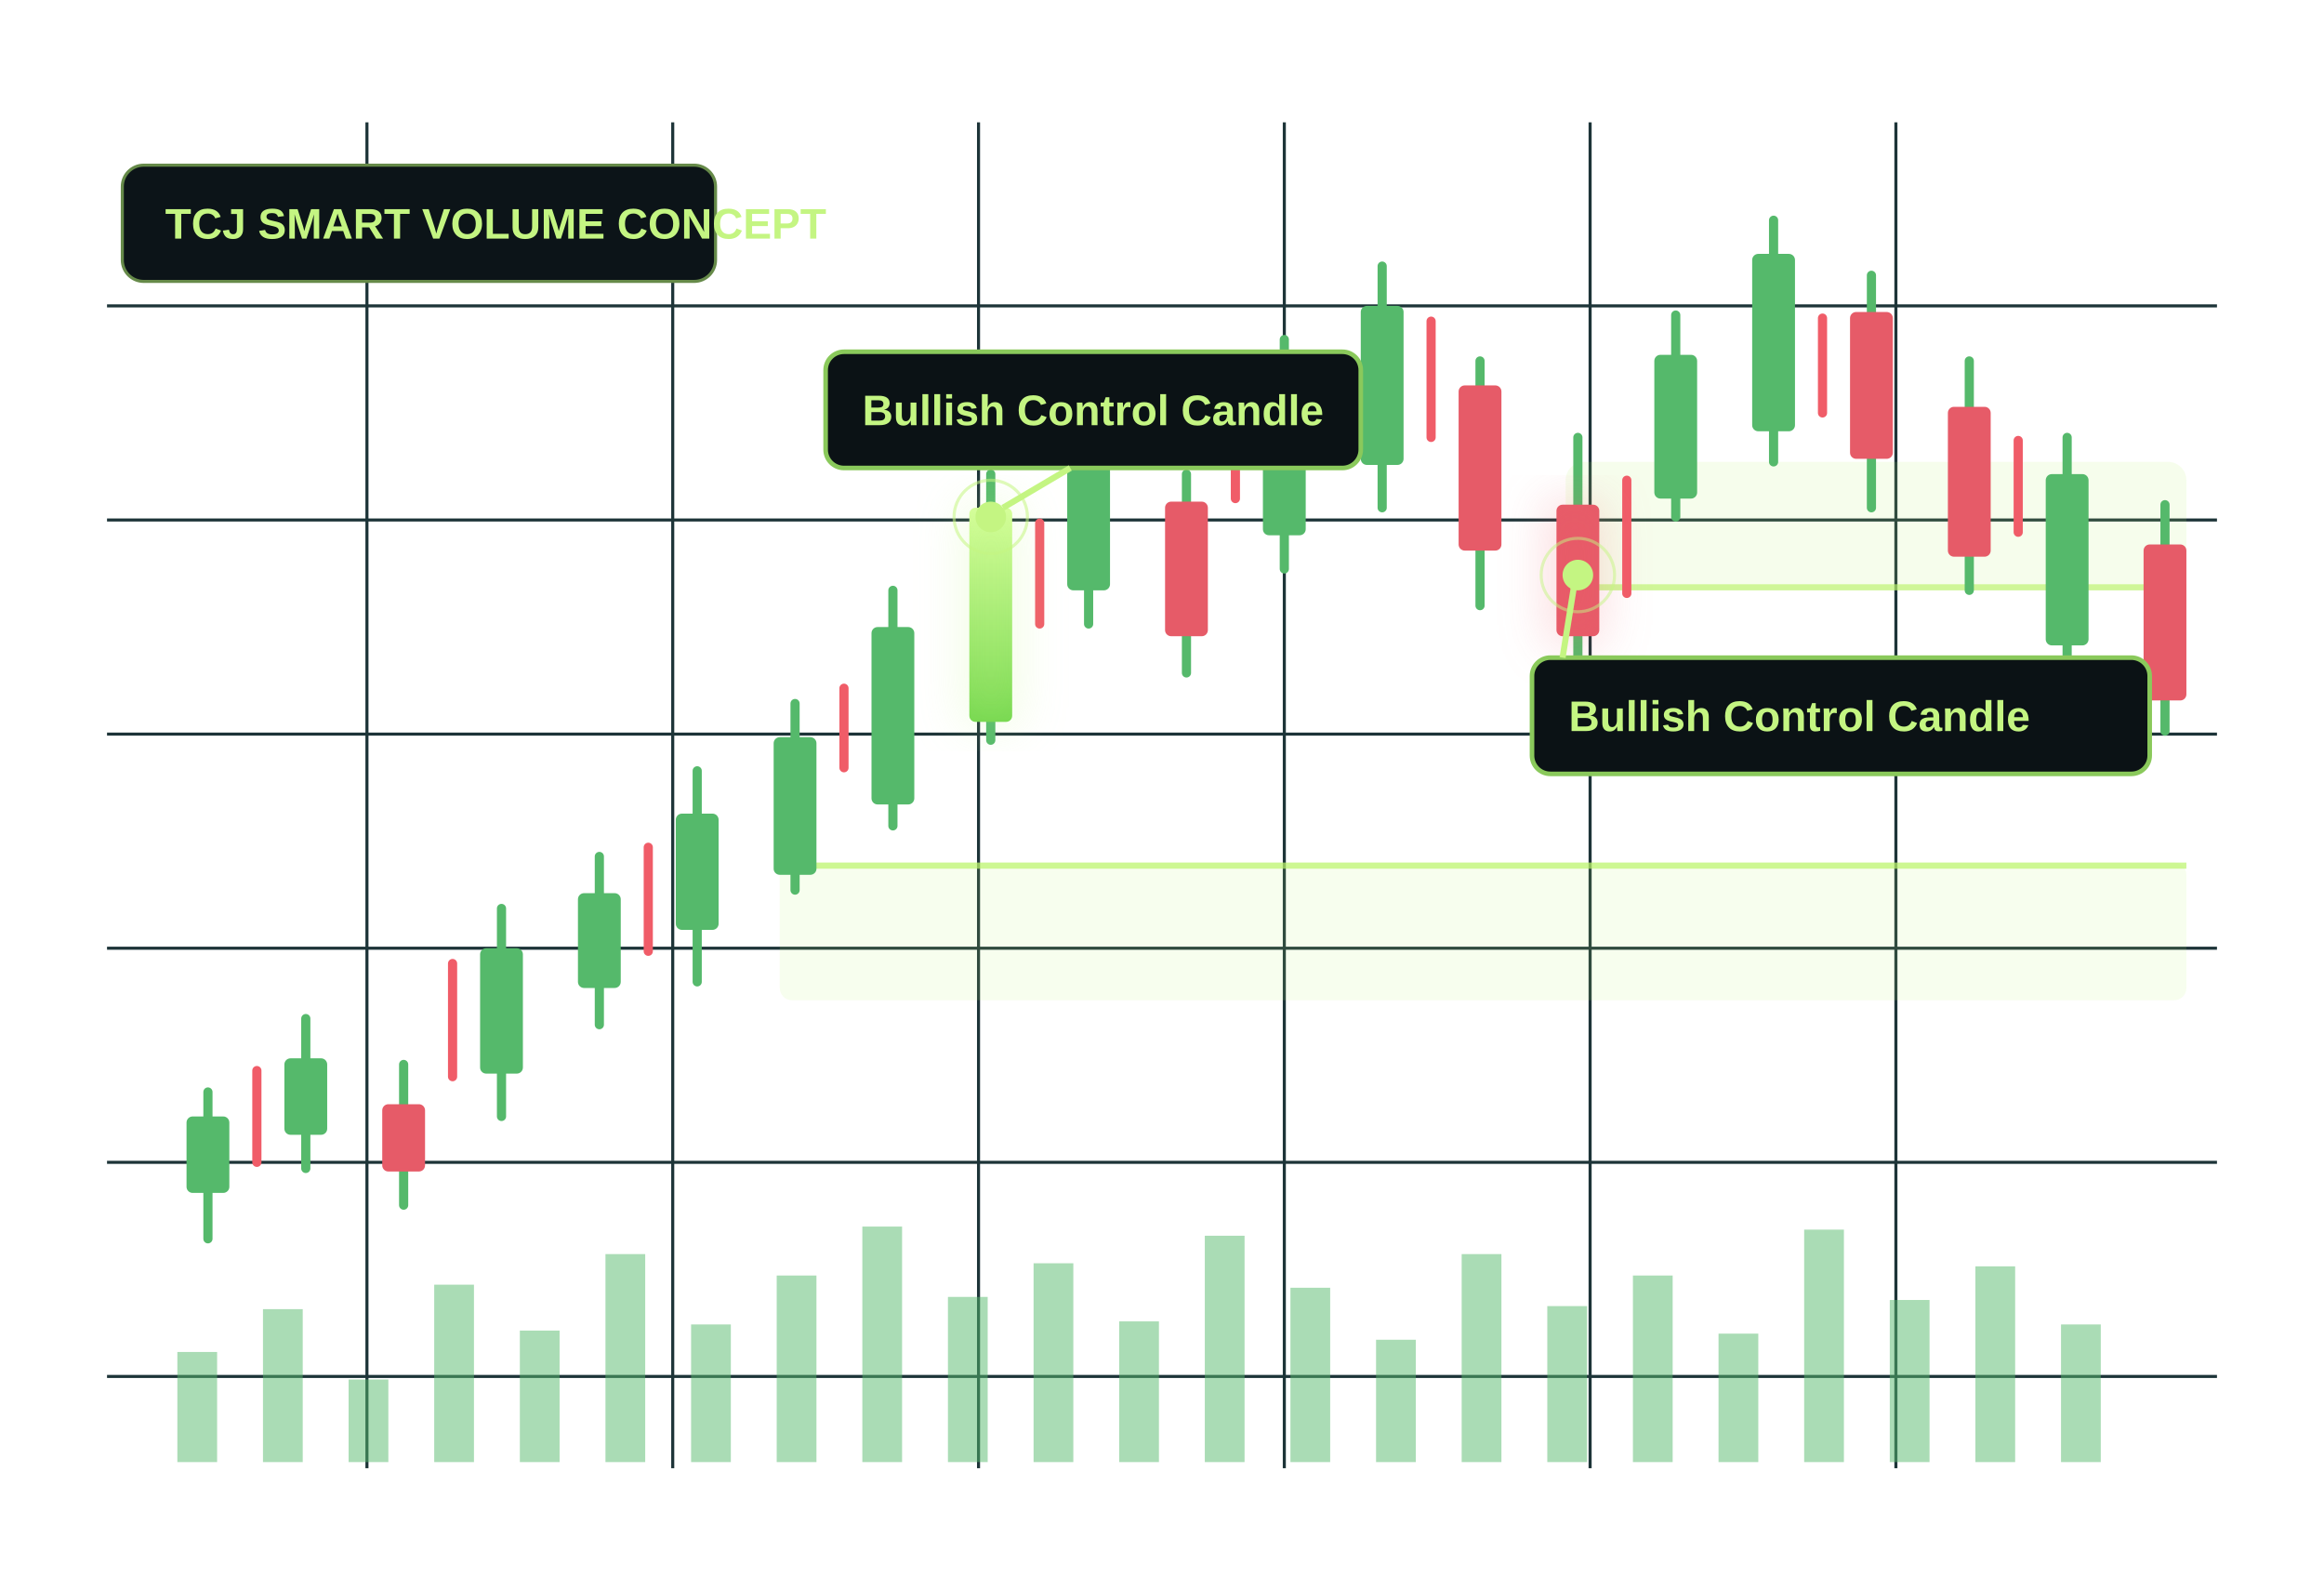
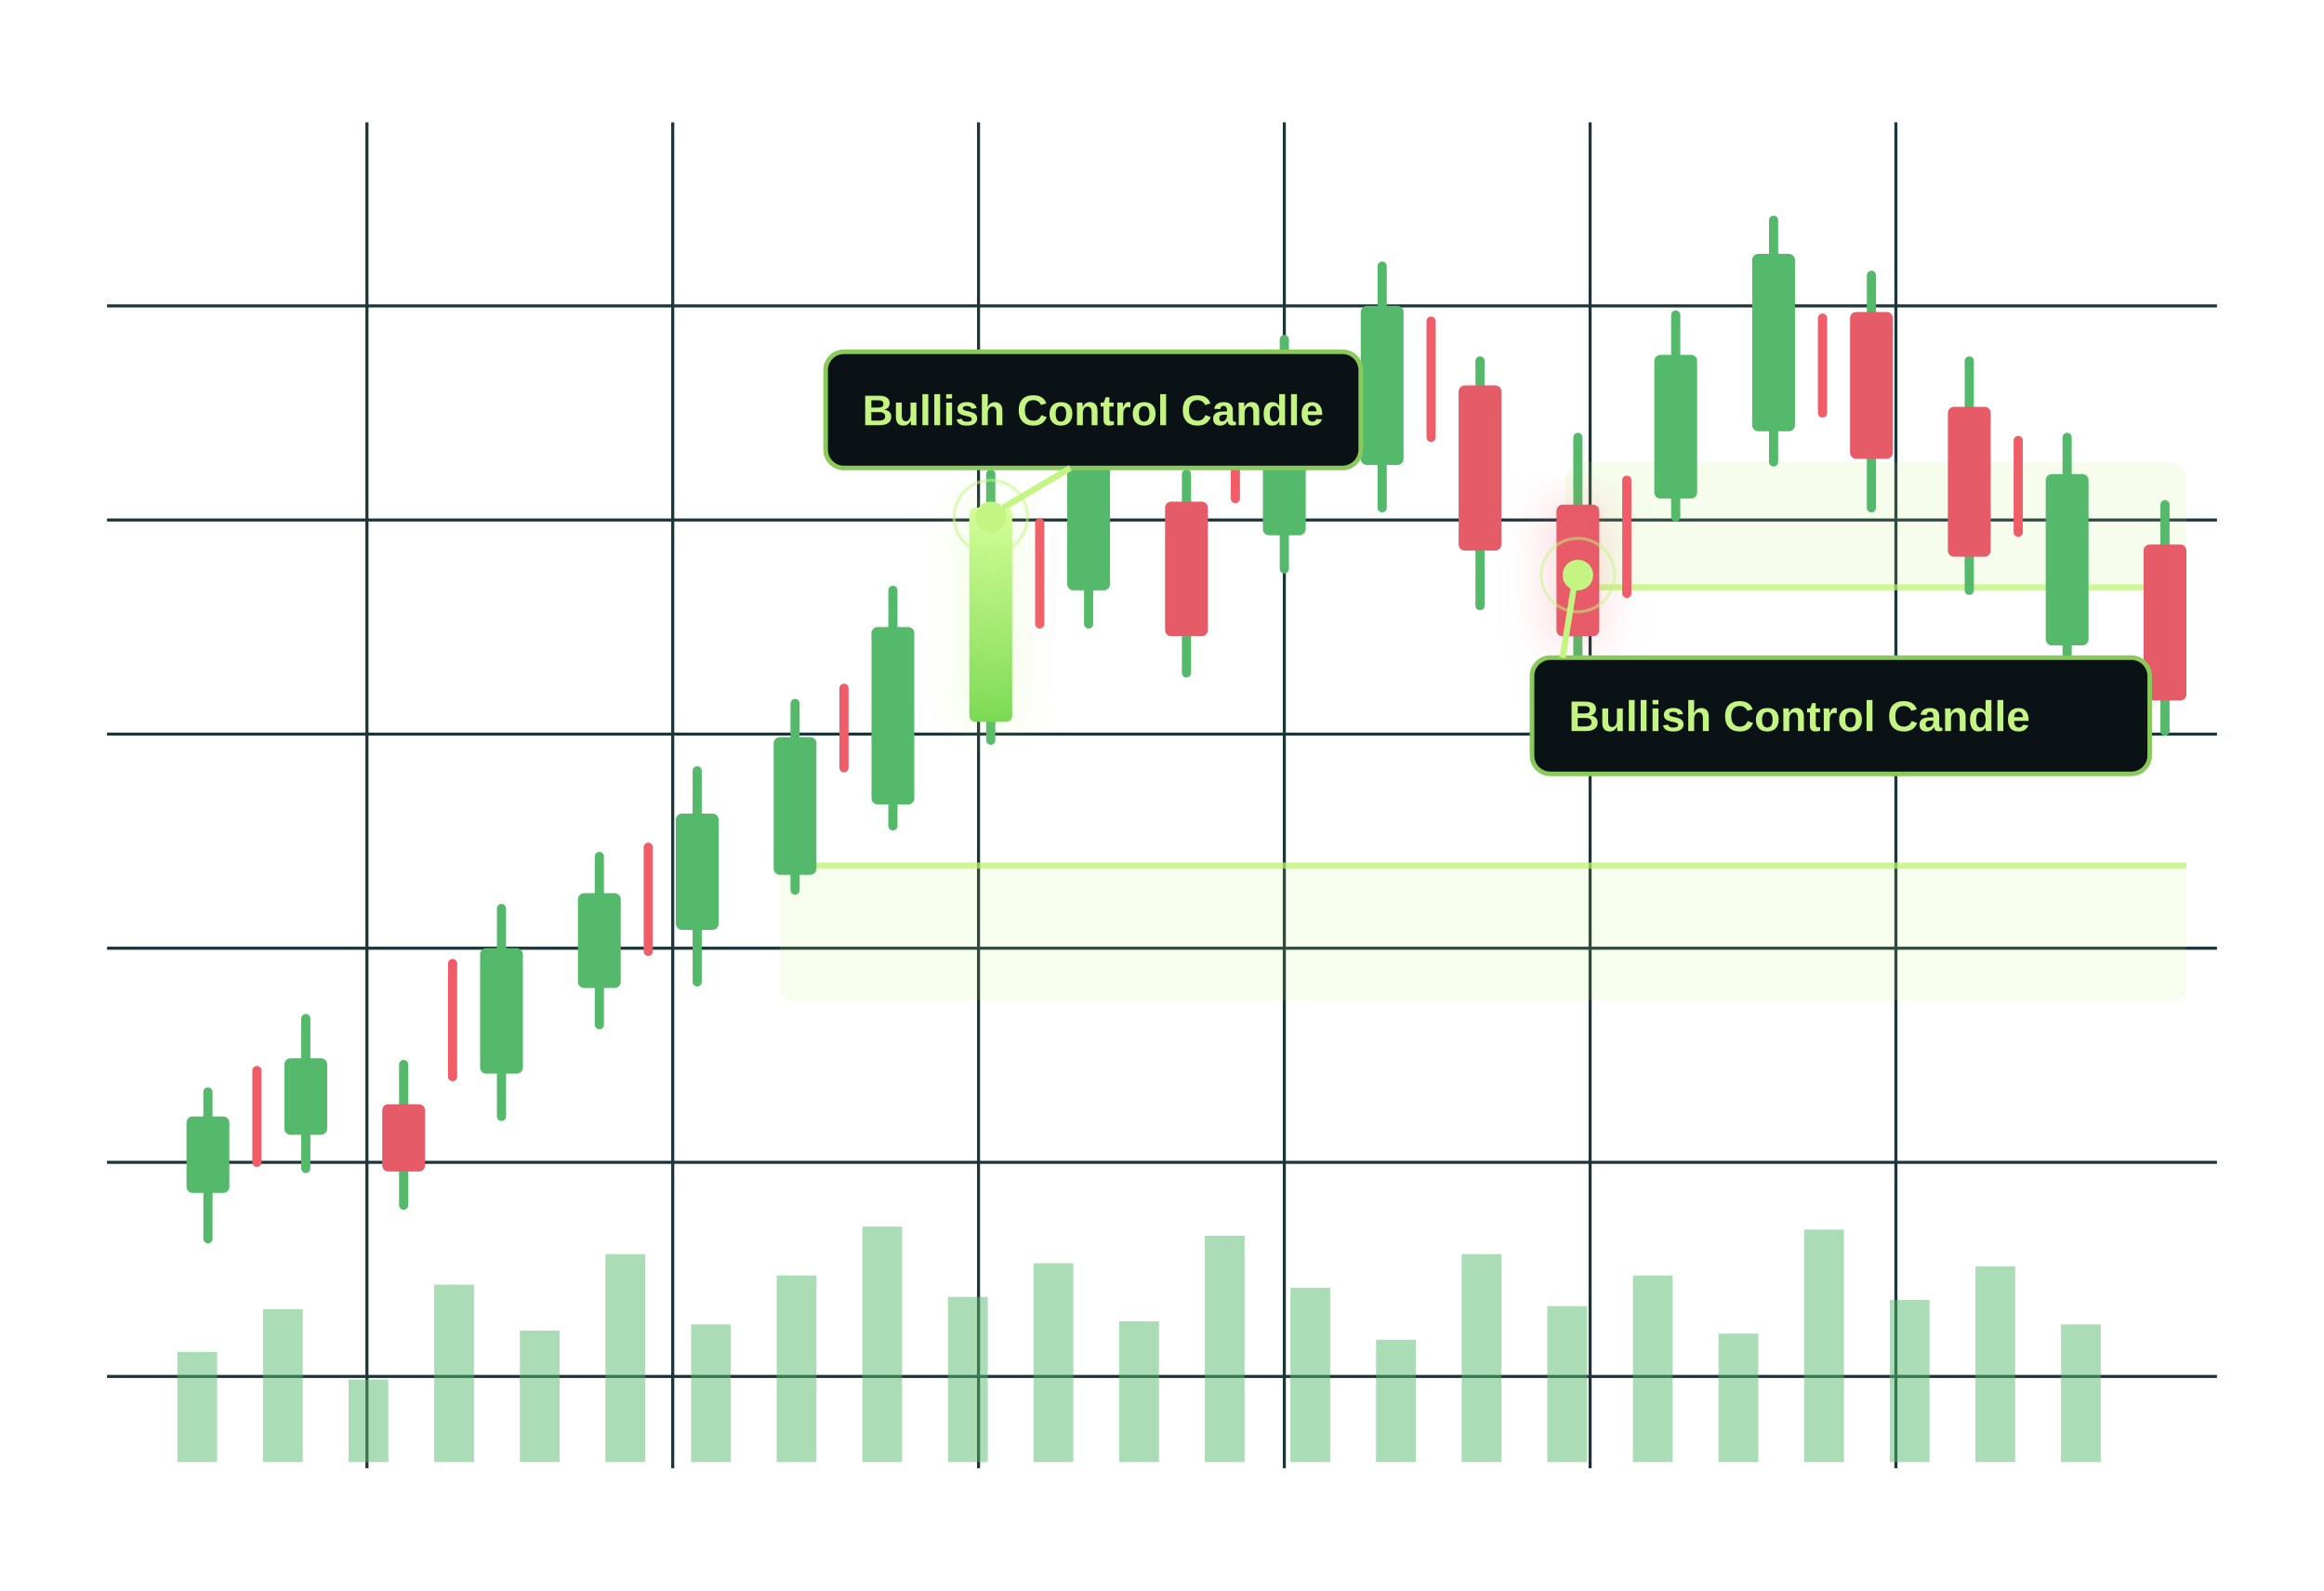
<svg xmlns="http://www.w3.org/2000/svg" width="760" height="520" viewBox="0 0 760 520" fill="none">
  <defs>
    <linearGradient id="bg" x1="0" y1="0" x2="760" y2="520" gradientUnits="userSpaceOnUse">
      <stop stop-color="#111b20" />
      <stop offset="1" stop-color="#080d11" />
    </linearGradient>
    <linearGradient id="green" x1="0" y1="0" x2="0" y2="1">
      <stop stop-color="#d6ff9b" />
      <stop offset="1" stop-color="#72d64d" />
    </linearGradient>
    <linearGradient id="red" x1="0" y1="0" x2="0" y2="1">
      <stop stop-color="#ff747d" />
      <stop offset="1" stop-color="#b93648" />
    </linearGradient>
    <filter id="glow">
      <feGaussianBlur stdDeviation="8" />
    </filter>
  </defs>
  <g stroke="#1d3438" stroke-width="1">
    <path d="M35 100H725M35 170H725M35 240H725M35 310H725M35 380H725M35 450H725" />
    <path d="M120 40V480M220 40V480M320 40V480M420 40V480M520 40V480M620 40V480" />
  </g>
  <rect x="255" y="282" width="460" height="45" rx="4" fill="#baf36b" opacity=".12" />
  <rect x="255" y="282" width="460" height="2" fill="#baf36b" opacity=".7" />
  <rect x="512" y="151" width="203" height="42" rx="6" fill="#baf36b" opacity=".13" />
  <rect x="512" y="191" width="203" height="2" fill="#baf36b" opacity=".65" />
  <g stroke-linecap="round" stroke-width="3">
    <path stroke="#55b96b" d="M68 357V405M100 333V382M132 348V394M164 297V365M196 280V335M228 252V321M260 230V291M292 193V270M324 155V242M356 122V204M388 155V220M420 111V186M452 87V166M484 118V198M516 143V221M548 103V169M580 72V151M612 90V166M644 118V193M676 143V222M708 165V239" />
    <path stroke="#f05c68" d="M84 350V380M148 315V352M212 277V311M276 225V251M340 171V204M404 126V163M468 105V143M532 157V194M596 104V135M660 144V174" />
  </g>
  <g>
    <rect x="61" y="365" width="14" height="25" rx="2" fill="#55b96b" />
    <rect x="93" y="346" width="14" height="25" rx="2" fill="#55b96b" />
    <rect x="125" y="361" width="14" height="22" rx="2" fill="#e65b68" />
    <rect x="157" y="310" width="14" height="41" rx="2" fill="#55b96b" />
    <rect x="189" y="292" width="14" height="31" rx="2" fill="#55b96b" />
    <rect x="221" y="266" width="14" height="38" rx="2" fill="#55b96b" />
    <rect x="253" y="241" width="14" height="45" rx="2" fill="#55b96b" />
    <rect x="285" y="205" width="14" height="58" rx="2" fill="#55b96b" />
    <rect x="317" y="166" width="14" height="70" rx="2" fill="url(#green)" />
    <rect x="349" y="145" width="14" height="48" rx="2" fill="#55b96b" />
    <rect x="381" y="164" width="14" height="44" rx="2" fill="#e65b68" />
    <rect x="413" y="122" width="14" height="53" rx="2" fill="#55b96b" />
    <rect x="445" y="100" width="14" height="52" rx="2" fill="#55b96b" />
    <rect x="477" y="126" width="14" height="54" rx="2" fill="#e65b68" />
    <rect x="509" y="165" width="14" height="43" rx="2" fill="#e65b68" />
    <rect x="541" y="116" width="14" height="47" rx="2" fill="#55b96b" />
    <rect x="573" y="83" width="14" height="58" rx="2" fill="#55b96b" />
    <rect x="605" y="102" width="14" height="48" rx="2" fill="#e65b68" />
    <rect x="637" y="133" width="14" height="49" rx="2" fill="#e65b68" />
    <rect x="669" y="155" width="14" height="56" rx="2" fill="#55b96b" />
    <rect x="701" y="178" width="14" height="51" rx="2" fill="#e65b68" />
  </g>
  <g opacity=".22" filter="url(#glow)">
    <rect x="315" y="164" width="18" height="74" fill="#c4f582" />
    <rect x="506" y="163" width="18" height="48" fill="#f05c68" />
  </g>
-   <rect x="40" y="54" width="194" height="38" rx="7" fill="#0c1418" stroke="#668a49" />
-   <text x="54" y="78" fill="#c4f582" font-family="Arial,sans-serif" font-size="14" font-weight="700">TCJ SMART VOLUME CONCEPT</text>
  <rect x="270" y="115" width="175" height="38" rx="6" fill="#0b1215" stroke="#8ac95b" stroke-width="1.5" />
  <text x="282" y="139" fill="#c4f582" font-family="Arial,sans-serif" font-size="14" font-weight="700">Bullish Control Candle</text>
  <path d="M350 153L328 166" stroke="#c4f582" stroke-width="2" />
  <circle cx="324" cy="169" r="5" fill="#c4f582" />
  <circle cx="324" cy="169" r="12" stroke="#c4f582" opacity=".55" />
  <rect x="501" y="215" width="202" height="38" rx="6" fill="#0b1215" stroke="#8ac95b" stroke-width="1.5" />
  <text x="513" y="239" fill="#c4f582" font-family="Arial,sans-serif" font-size="14" font-weight="700">Bullish Control Candle</text>
  <path d="M511 215L515 190" stroke="#c4f582" stroke-width="2" />
  <circle cx="516" cy="188" r="5" fill="#c4f582" />
  <circle cx="516" cy="188" r="12" stroke="#c4f582" opacity=".5" />
  <g fill="#55b96b" opacity=".5">
    <rect x="58" y="442" width="13" height="36" />
    <rect x="86" y="428" width="13" height="50" />
    <rect x="114" y="451" width="13" height="27" />
    <rect x="142" y="420" width="13" height="58" />
    <rect x="170" y="435" width="13" height="43" />
    <rect x="198" y="410" width="13" height="68" />
    <rect x="226" y="433" width="13" height="45" />
    <rect x="254" y="417" width="13" height="61" />
    <rect x="282" y="401" width="13" height="77" />
    <rect x="310" y="424" width="13" height="54" />
    <rect x="338" y="413" width="13" height="65" />
    <rect x="366" y="432" width="13" height="46" />
    <rect x="394" y="404" width="13" height="74" />
    <rect x="422" y="421" width="13" height="57" />
    <rect x="450" y="438" width="13" height="40" />
    <rect x="478" y="410" width="13" height="68" />
    <rect x="506" y="427" width="13" height="51" />
    <rect x="534" y="417" width="13" height="61" />
    <rect x="562" y="436" width="13" height="42" />
    <rect x="590" y="402" width="13" height="76" />
    <rect x="618" y="425" width="13" height="53" />
    <rect x="646" y="414" width="13" height="64" />
    <rect x="674" y="433" width="13" height="45" />
  </g>
</svg>
